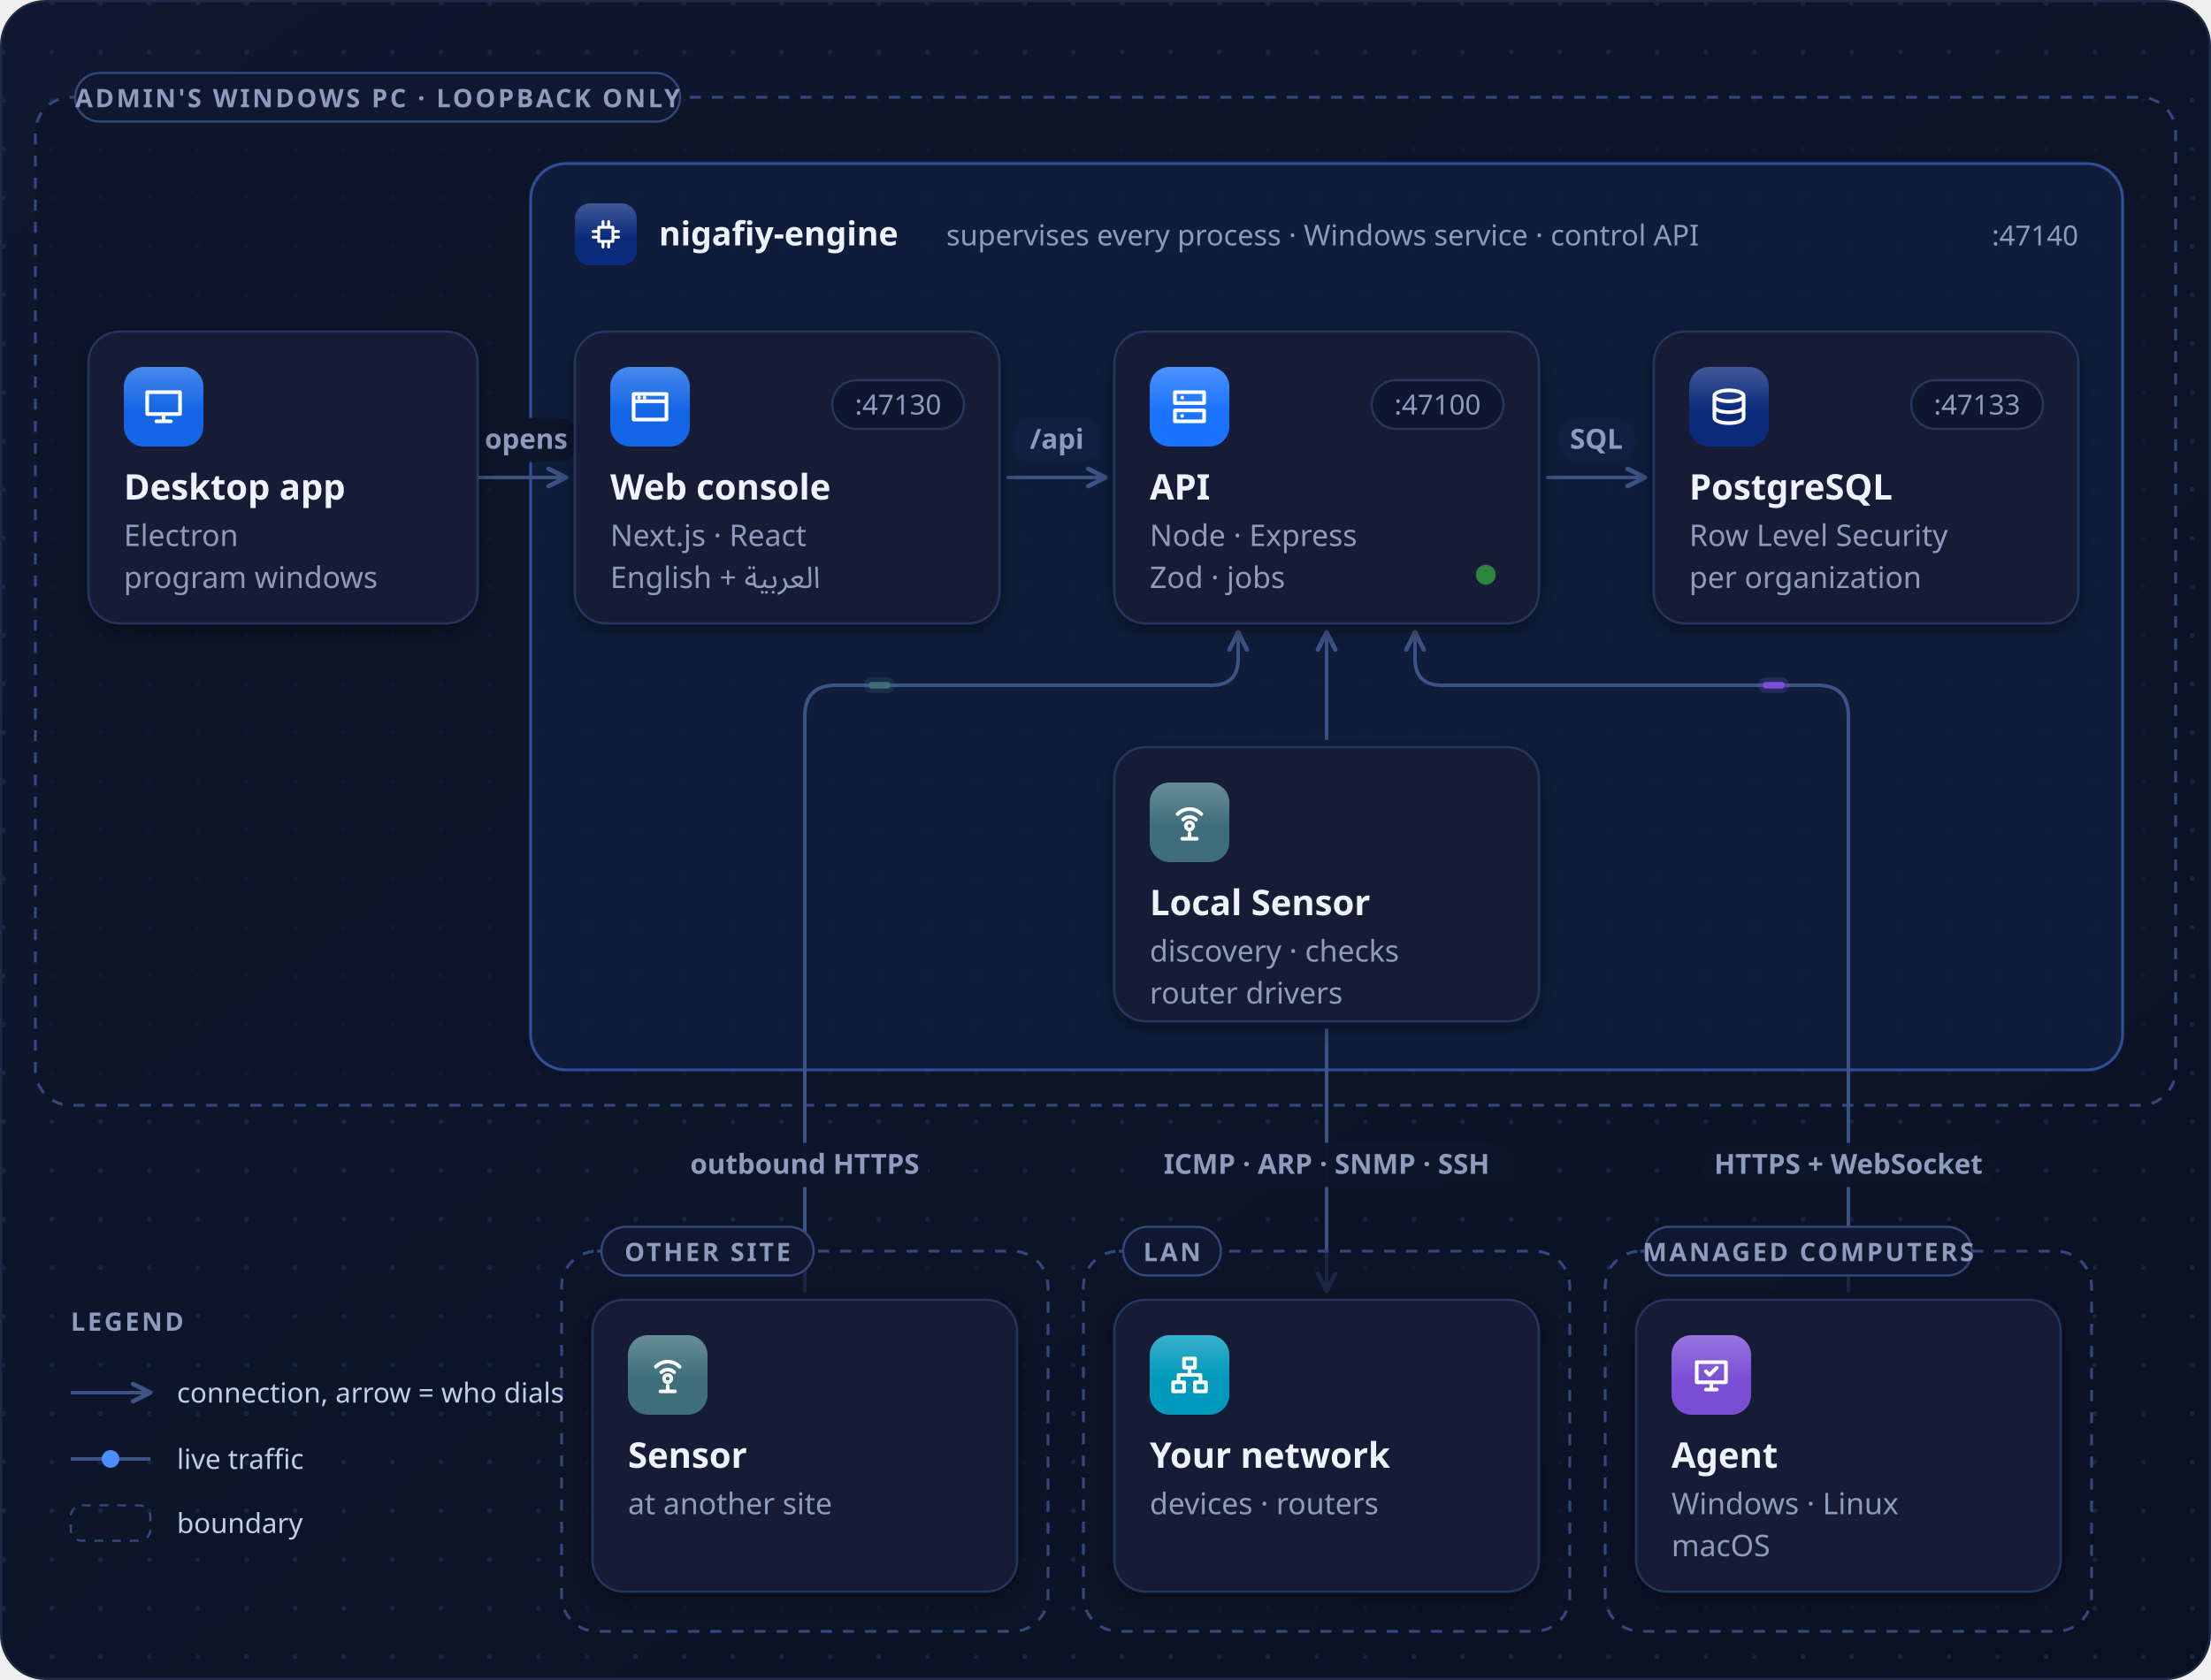
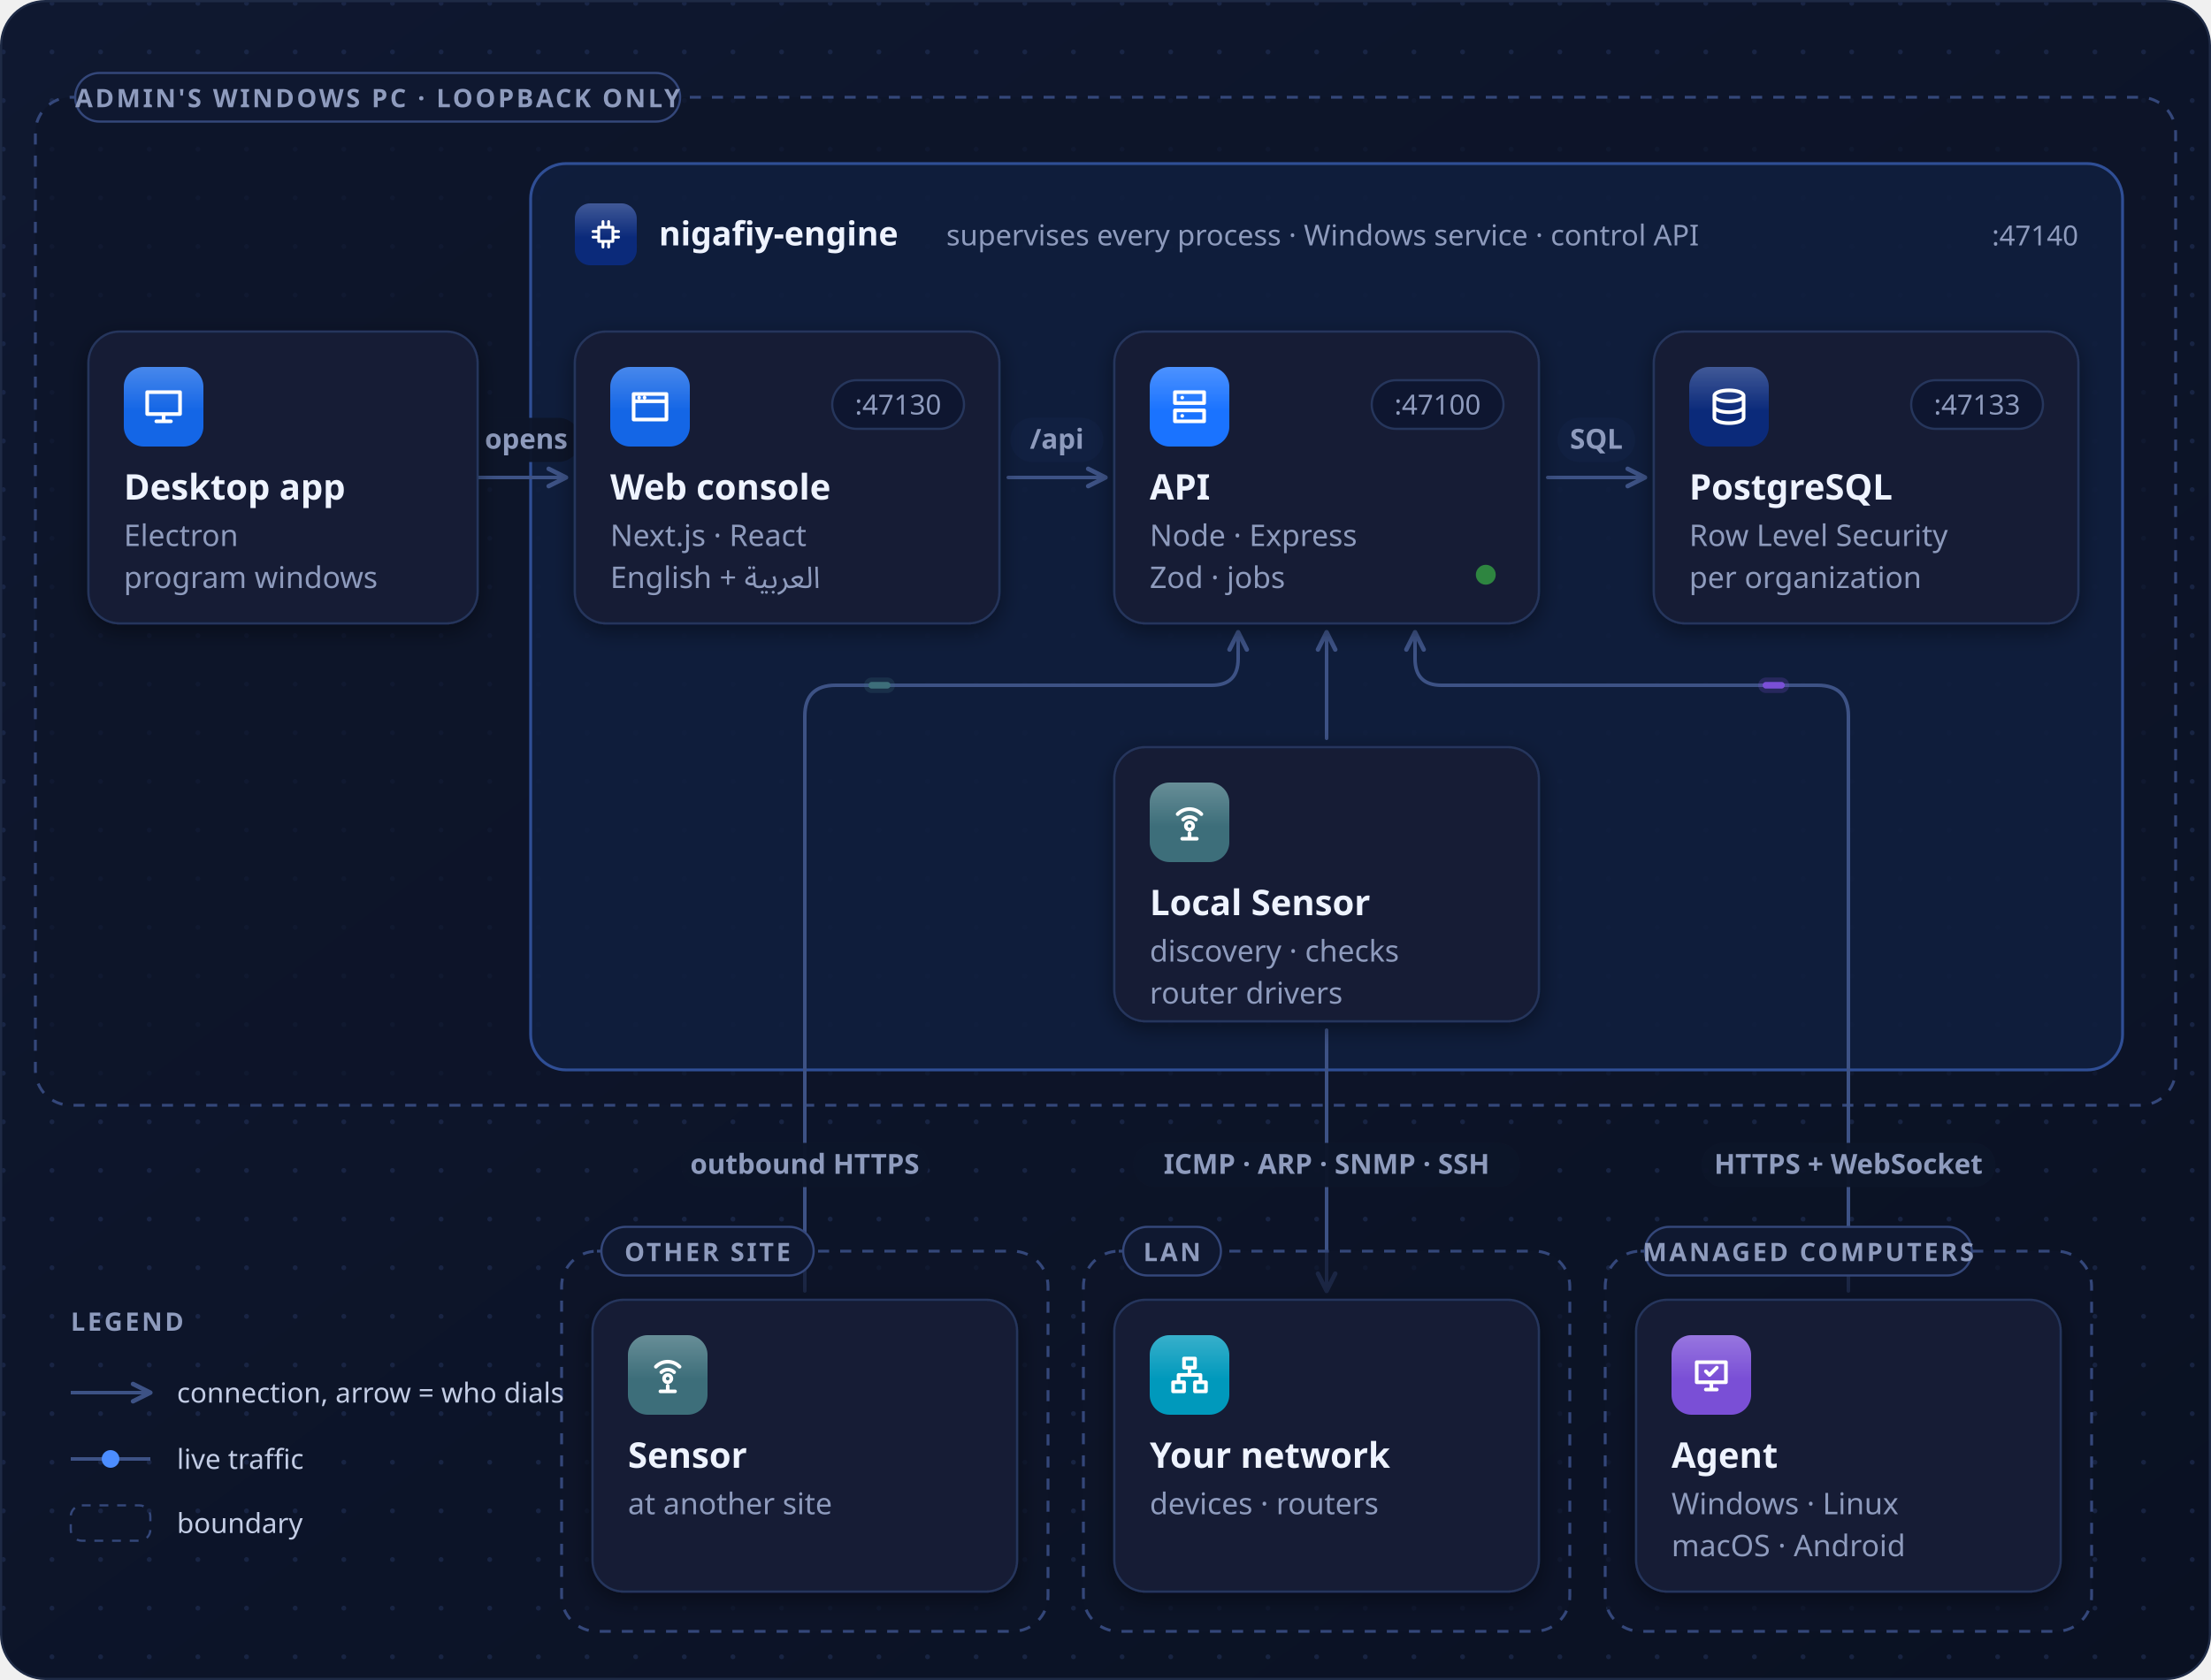
<svg xmlns="http://www.w3.org/2000/svg" viewBox="0 0 1000 760" width="1000" height="760" role="img" aria-labelledby="t d">
  <defs>
    <linearGradient id="bg" x1="0" y1="0" x2="1" y2="1">
      <stop offset="0" stop-color="#0F1830" />
      <stop offset="1" stop-color="#0A1122" />
    </linearGradient>
    <linearGradient id="tileLight" x1="0" y1="0" x2="0" y2="1">
      <stop offset="0" stop-color="#fff" stop-opacity=".22" />
      <stop offset=".55" stop-color="#fff" stop-opacity="0" />
    </linearGradient>
    <pattern id="dots" width="22" height="22" patternUnits="userSpaceOnUse">
      <circle cx="1.5" cy="1.5" r="1.1" fill="#22325A" />
    </pattern>
    <filter id="sh" x="-10%" y="-20%" width="120%" height="150%">
      <feDropShadow dx="0" dy="3" stdDeviation="5" flood-color="#000000" flood-opacity="0.4" />
    </filter>
    <marker id="arrow" viewBox="0 0 10 10" refX="8.5" refY="5" markerWidth="7" markerHeight="7" orient="auto-start-reverse">
      <path d="M1.5 1.5L8.5 5L1.5 8.5" fill="none" stroke="#3D5285" stroke-width="1.8" stroke-linecap="round" stroke-linejoin="round" />
    </marker>
    <marker id="arrowA" viewBox="0 0 10 10" refX="8.5" refY="5" markerWidth="7" markerHeight="7" orient="auto-start-reverse">
      <path d="M1.5 1.5L8.5 5L1.5 8.5" fill="none" stroke="#4C8DFF" stroke-width="1.8" stroke-linecap="round" stroke-linejoin="round" />
    </marker>
    <marker id="arrowP" viewBox="0 0 10 10" refX="8.5" refY="5" markerWidth="7" markerHeight="7" orient="auto-start-reverse">
      <path d="M1.5 1.5L8.5 5L1.5 8.5" fill="none" stroke="#7A4FD6" stroke-width="1.8" stroke-linecap="round" stroke-linejoin="round" />
    </marker>
    <marker id="arrowR" viewBox="0 0 10 10" refX="8.5" refY="5" markerWidth="7" markerHeight="7" orient="auto-start-reverse">
      <path d="M1.5 1.5L8.5 5L1.5 8.5" fill="none" stroke="#D13438" stroke-width="1.8" stroke-linecap="round" stroke-linejoin="round" />
    </marker>
    <style>
text{font-family:-apple-system, BlinkMacSystemFont, 'Segoe UI', 'Noto Sans', 'Noto Sans Arabic', Tahoma, Helvetica, Arial, sans-serif}
.pk{animation-name:pk;animation-iteration-count:infinite;animation-timing-function:cubic-bezier(.45,0,.4,1)}
@keyframes pk{0%{stroke-dashoffset:8}62%,100%{stroke-dashoffset:-101}}

.live{animation:blink 2.4s ease-in-out infinite}
.liveRing{transform-box:fill-box;transform-origin:center;animation:ring 2.4s ease-out infinite;opacity:0}
@keyframes blink{0%,100%{opacity:1}50%{opacity:.55}}
@keyframes ring{0%{transform:scale(1);opacity:.8}70%,100%{transform:scale(3);opacity:0}}
@media (prefers-reduced-motion: reduce){*{animation:none!important}.pk{display:none}.rm-show{opacity:1!important}}
</style>
  </defs>
  <rect x=".5" y=".5" width="999" height="759" rx="20" fill="url(#bg)" stroke="#1E2A45" />
  <rect x="1" y="1" width="998" height="758" rx="20" fill="url(#dots)" opacity=".55" />
  <rect x="16" y="44" width="968" height="456" rx="16" fill="#0D1529" fill-opacity=".7" stroke="#34477A" stroke-width="1.3" stroke-dasharray="5 5" />
  <rect x="34" y="33" width="273.6" height="22" rx="11" fill="#0F1830" stroke="#34477A" />
  <text x="170.8" y="48.5" text-anchor="middle" font-size="11.5" font-weight="700" fill="#8E9BBD" letter-spacing="1.1">ADMIN'S WINDOWS PC · LOOPBACK ONLY</text>
  <rect x="240" y="74" width="720" height="410" rx="16" fill="#112042" fill-opacity=".75" stroke="#2F4E95" stroke-width="1.3" />
  <g>
    <rect x="260" y="92" width="28" height="28" rx="7" fill="#0B2A7A" />
    <rect x="260" y="92" width="28" height="28" rx="7" fill="url(#tileLight)" />
    <path d="M7 7h10v10H7zM10 3v4M14 3v4M10 17v4M14 17v4M3 10h4M3 14h4M17 10h4M17 14h4" transform="translate(266.3 98.3) scale(0.6417)" fill="none" stroke="#fff" stroke-width="2" stroke-linecap="round" stroke-linejoin="round" />
  </g>
  <text x="298" y="111" font-size="15" font-weight="700" fill="#EEF3FF" font-family="ui-monospace, SFMono-Regular, 'Cascadia Mono', Consolas, 'Liberation Mono', monospace">nigafiy-engine</text>
  <text x="428" y="111" font-size="13" fill="#8E9BBD">supervises every process · Windows service · control API</text>
  <text x="940" y="111" text-anchor="end" font-size="12.5" fill="#8E9BBD" font-family="ui-monospace, SFMono-Regular, 'Cascadia Mono', Consolas, 'Liberation Mono', monospace">:47140</text>
  <path d="M216 216H256" fill="none" stroke="#3D5285" stroke-width="1.6" stroke-linecap="round" stroke-linejoin="round" marker-end="url(#arrow)" />
  <path class="pk glow" style="animation-duration:4.2s;animation-delay:-1s" d="M216 216H256" pathLength="100" fill="none" stroke="#4C8DFF" stroke-width="7" stroke-linecap="round" stroke-dasharray="7 300" stroke-dashoffset="8" opacity=".22" />
  <path class="pk" style="animation-duration:4.2s;animation-delay:-1s" d="M216 216H256" pathLength="100" fill="none" stroke="#4C8DFF" stroke-width="3" stroke-linecap="round" stroke-dasharray="7 300" stroke-dashoffset="8" />
  <path d="M456 216H500" fill="none" stroke="#3D5285" stroke-width="1.6" stroke-linecap="round" stroke-linejoin="round" marker-end="url(#arrow)" />
  <path class="pk glow" style="animation-duration:3.4s;animation-delay:-0.4s" d="M456 216H500" pathLength="100" fill="none" stroke="#4C8DFF" stroke-width="7" stroke-linecap="round" stroke-dasharray="7 300" stroke-dashoffset="8" opacity=".22" />
  <path class="pk" style="animation-duration:3.4s;animation-delay:-0.4s" d="M456 216H500" pathLength="100" fill="none" stroke="#4C8DFF" stroke-width="3" stroke-linecap="round" stroke-dasharray="7 300" stroke-dashoffset="8" />
  <path d="M700 216H744" fill="none" stroke="#3D5285" stroke-width="1.6" stroke-linecap="round" stroke-linejoin="round" marker-end="url(#arrow)" />
  <path class="pk glow" style="animation-duration:3.4s;animation-delay:-2.1s" d="M700 216H744" pathLength="100" fill="none" stroke="#4C8DFF" stroke-width="7" stroke-linecap="round" stroke-dasharray="7 300" stroke-dashoffset="8" opacity=".22" />
  <path class="pk" style="animation-duration:3.4s;animation-delay:-2.1s" d="M700 216H744" pathLength="100" fill="none" stroke="#4C8DFF" stroke-width="3" stroke-linecap="round" stroke-dasharray="7 300" stroke-dashoffset="8" />
  <path d="M600 334V286" fill="none" stroke="#3D5285" stroke-width="1.6" stroke-linecap="round" stroke-linejoin="round" marker-end="url(#arrow)" />
  <path class="pk glow" style="animation-duration:3s;animation-delay:-1.6s" d="M600 334V286" pathLength="100" fill="none" stroke="#3D6E7A" stroke-width="7" stroke-linecap="round" stroke-dasharray="7 300" stroke-dashoffset="8" opacity=".22" />
  <path class="pk" style="animation-duration:3s;animation-delay:-1.6s" d="M600 334V286" pathLength="100" fill="none" stroke="#3D6E7A" stroke-width="3" stroke-linecap="round" stroke-dasharray="7 300" stroke-dashoffset="8" />
  <path d="M364 584L364 324Q364 310 378 310L548 310Q560 310 560 298L560 286" fill="none" stroke="#3D5285" stroke-width="1.6" stroke-linecap="round" stroke-linejoin="round" marker-end="url(#arrow)" />
  <path class="pk glow" style="animation-duration:4.6s;animation-delay:-0.3s" d="M364 584L364 324Q364 310 378 310L548 310Q560 310 560 298L560 286" pathLength="100" fill="none" stroke="#3D6E7A" stroke-width="7" stroke-linecap="round" stroke-dasharray="7 300" stroke-dashoffset="8" opacity=".22" />
  <path class="pk" style="animation-duration:4.6s;animation-delay:-0.3s" d="M364 584L364 324Q364 310 378 310L548 310Q560 310 560 298L560 286" pathLength="100" fill="none" stroke="#3D6E7A" stroke-width="3" stroke-linecap="round" stroke-dasharray="7 300" stroke-dashoffset="8" />
  <path d="M836 584L836 324Q836 310 822 310L652 310Q640 310 640 298L640 286" fill="none" stroke="#3D5285" stroke-width="1.6" stroke-linecap="round" stroke-linejoin="round" marker-end="url(#arrow)" />
  <path class="pk glow" style="animation-duration:4.6s;animation-delay:-2.6s" d="M836 584L836 324Q836 310 822 310L652 310Q640 310 640 298L640 286" pathLength="100" fill="none" stroke="#7A4FD6" stroke-width="7" stroke-linecap="round" stroke-dasharray="7 300" stroke-dashoffset="8" opacity=".22" />
  <path class="pk" style="animation-duration:4.6s;animation-delay:-2.6s" d="M836 584L836 324Q836 310 822 310L652 310Q640 310 640 298L640 286" pathLength="100" fill="none" stroke="#7A4FD6" stroke-width="3" stroke-linecap="round" stroke-dasharray="7 300" stroke-dashoffset="8" />
  <path d="M600 466V584" fill="none" stroke="#3D5285" stroke-width="1.6" stroke-linecap="round" stroke-linejoin="round" marker-end="url(#arrow)" />
  <path class="pk glow" style="animation-duration:3.6s;animation-delay:-0.8s" d="M600 466V584" pathLength="100" fill="none" stroke="#0099BC" stroke-width="7" stroke-linecap="round" stroke-dasharray="7 300" stroke-dashoffset="8" opacity=".22" />
  <path class="pk" style="animation-duration:3.6s;animation-delay:-0.8s" d="M600 466V584" pathLength="100" fill="none" stroke="#0099BC" stroke-width="3" stroke-linecap="round" stroke-dasharray="7 300" stroke-dashoffset="8" />
  <rect x="213.5" y="189" width="49" height="20" rx="10" fill="#0D1529" opacity=".96" />
  <text x="238" y="203" text-anchor="middle" font-size="12.5" font-weight="600" fill="#8E9BBD">opens</text>
  <rect x="457" y="189" width="42" height="20" rx="10" fill="#112042" opacity=".96" />
  <text x="478" y="203" text-anchor="middle" font-size="12.5" font-weight="600" fill="#8E9BBD">/api</text>
  <rect x="704.5" y="189" width="35" height="20" rx="10" fill="#112042" opacity=".96" />
  <text x="722" y="203" text-anchor="middle" font-size="12.5" font-weight="600" fill="#8E9BBD">SQL</text>
  <rect x="308" y="517" width="112" height="20" rx="10" fill="#0d1529" opacity=".96" />
  <text x="364" y="531" text-anchor="middle" font-size="12.5" font-weight="600" fill="#8E9BBD">outbound HTTPS</text>
  <rect x="769.5" y="517" width="133" height="20" rx="10" fill="#0d1529" opacity=".96" />
  <text x="836" y="531" text-anchor="middle" font-size="12.5" font-weight="600" fill="#8E9BBD">HTTPS + WebSocket</text>
  <rect x="512.5" y="517" width="175" height="20" rx="10" fill="#0d1529" opacity=".96" />
  <text x="600" y="531" text-anchor="middle" font-size="12.5" font-weight="600" fill="#8E9BBD">ICMP · ARP · SNMP · SSH</text>
  <g>
    <rect x="40" y="150" width="176" height="132" rx="14" fill="#131D36" stroke="#26365C" filter="url(#sh)" />
    <g>
      <rect x="56" y="166" width="36" height="36" rx="9" fill="#1466E6" />
      <rect x="56" y="166" width="36" height="36" rx="9" fill="url(#tileLight)" />
      <path d="M3 4h18v12H3zM8 20h8M12 16v4" transform="translate(64.1 174.1) scale(0.825)" fill="none" stroke="#fff" stroke-width="2" stroke-linecap="round" stroke-linejoin="round" />
    </g>
    <text x="56" y="226" font-size="16" font-weight="700" fill="#EEF3FF">Desktop app</text>
    <text x="56" y="247" font-size="13.5" fill="#8E9BBD">Electron</text>
    <text x="56" y="266" font-size="13.5" fill="#8E9BBD">program windows</text>
  </g>
  <g>
    <rect x="260" y="150" width="192" height="132" rx="14" fill="#131D36" stroke="#26365C" filter="url(#sh)" />
    <g>
      <rect x="276" y="166" width="36" height="36" rx="9" fill="#1466E6" />
      <rect x="276" y="166" width="36" height="36" rx="9" fill="url(#tileLight)" />
      <path d="M3 5h18v14H3zM3 9h18M6 7h.01M9 7h.01" transform="translate(284.1 174.1) scale(0.825)" fill="none" stroke="#fff" stroke-width="2" stroke-linecap="round" stroke-linejoin="round" />
    </g>
    <rect x="376.4" y="172" width="59.6" height="22" rx="11" fill="#0E1630" stroke="#26365C" />
    <text x="406.2" y="187.5" text-anchor="middle" font-size="12.5" fill="#8E9BBD" font-family="ui-monospace, SFMono-Regular, 'Cascadia Mono', Consolas, 'Liberation Mono', monospace">:47130</text>
    <text x="276" y="226" font-size="16" font-weight="700" fill="#EEF3FF">Web console</text>
    <text x="276" y="247" font-size="13.5" fill="#8E9BBD">Next.js · React</text>
    <text x="276" y="266" font-size="13.5" fill="#8E9BBD">English + العربية</text>
  </g>
  <g>
    <rect x="504" y="150" width="192" height="132" rx="14" fill="#131D36" stroke="#26365C" filter="url(#sh)" />
    <g>
      <rect x="520" y="166" width="36" height="36" rx="9" fill="#1A73FF" />
      <rect x="520" y="166" width="36" height="36" rx="9" fill="url(#tileLight)" />
      <path d="M4 4h16v6H4zM4 14h16v6H4zM8 7h.01M8 17h.01" transform="translate(528.1 174.1) scale(0.825)" fill="none" stroke="#fff" stroke-width="2" stroke-linecap="round" stroke-linejoin="round" />
    </g>
    <rect x="620.4" y="172" width="59.6" height="22" rx="11" fill="#0E1630" stroke="#26365C" />
    <text x="650.2" y="187.5" text-anchor="middle" font-size="12.5" fill="#8E9BBD" font-family="ui-monospace, SFMono-Regular, 'Cascadia Mono', Consolas, 'Liberation Mono', monospace">:47100</text>
    <text x="520" y="226" font-size="16" font-weight="700" fill="#EEF3FF">API</text>
    <text x="520" y="247" font-size="13.5" fill="#8E9BBD">Node · Express</text>
    <text x="520" y="266" font-size="13.5" fill="#8E9BBD">Zod · jobs</text>
  </g>
  <g>
    <rect x="748" y="150" width="192" height="132" rx="14" fill="#131D36" stroke="#26365C" filter="url(#sh)" />
    <g>
      <rect x="764" y="166" width="36" height="36" rx="9" fill="#0B2A7A" />
      <rect x="764" y="166" width="36" height="36" rx="9" fill="url(#tileLight)" />
      <path d="M4 6c0-1.7 3.6-3 8-3s8 1.3 8 3-3.6 3-8 3-8-1.3-8-3zM4 6v12c0 1.7 3.6 3 8 3s8-1.3 8-3V6M4 12c0 1.7 3.6 3 8 3s8-1.3 8-3" transform="translate(772.1 174.1) scale(0.825)" fill="none" stroke="#fff" stroke-width="2" stroke-linecap="round" stroke-linejoin="round" />
    </g>
    <rect x="864.4" y="172" width="59.6" height="22" rx="11" fill="#0E1630" stroke="#26365C" />
    <text x="894.2" y="187.5" text-anchor="middle" font-size="12.5" fill="#8E9BBD" font-family="ui-monospace, SFMono-Regular, 'Cascadia Mono', Consolas, 'Liberation Mono', monospace">:47133</text>
    <text x="764" y="226" font-size="16" font-weight="700" fill="#EEF3FF">PostgreSQL</text>
    <text x="764" y="247" font-size="13.5" fill="#8E9BBD">Row Level Security</text>
    <text x="764" y="266" font-size="13.5" fill="#8E9BBD">per organization</text>
  </g>
  <g>
    <rect x="504" y="338" width="192" height="124" rx="14" fill="#131D36" stroke="#26365C" filter="url(#sh)" />
    <g>
      <rect x="520" y="354" width="36" height="36" rx="9" fill="#3D6E7A" />
      <rect x="520" y="354" width="36" height="36" rx="9" fill="url(#tileLight)" />
      <path d="M12 18v3M8 21h8M12 14m-2 0a2 2 0 1 0 4 0a2 2 0 1 0-4 0M8.5 10.5a5 5 0 0 1 7 0M5.5 7.5a9 9 0 0 1 13 0" transform="translate(528.1 362.1) scale(0.825)" fill="none" stroke="#fff" stroke-width="2" stroke-linecap="round" stroke-linejoin="round" />
    </g>
    <text x="520" y="414" font-size="16" font-weight="700" fill="#EEF3FF">Local Sensor</text>
    <text x="520" y="435" font-size="13.5" fill="#8E9BBD">discovery · checks</text>
    <text x="520" y="454" font-size="13.5" fill="#8E9BBD">router drivers</text>
  </g>
  <rect x="254" y="566" width="220" height="172" rx="16" fill="#0D1529" fill-opacity=".7" stroke="#34477A" stroke-width="1.3" stroke-dasharray="5 5" />
  <rect x="272" y="555" width="96" height="22" rx="11" fill="#0F1830" stroke="#34477A" />
  <text x="320" y="570.5" text-anchor="middle" font-size="11.5" font-weight="700" fill="#8E9BBD" letter-spacing="1.1">OTHER SITE</text>
  <rect x="490" y="566" width="220" height="172" rx="16" fill="#0D1529" fill-opacity=".7" stroke="#34477A" stroke-width="1.3" stroke-dasharray="5 5" />
  <rect x="508" y="555" width="44.2" height="22" rx="11" fill="#0F1830" stroke="#34477A" />
  <text x="530.1" y="570.5" text-anchor="middle" font-size="11.5" font-weight="700" fill="#8E9BBD" letter-spacing="1.1">LAN</text>
  <rect x="726" y="566" width="220" height="172" rx="16" fill="#0D1529" fill-opacity=".7" stroke="#34477A" stroke-width="1.3" stroke-dasharray="5 5" />
  <rect x="744" y="555" width="147.8" height="22" rx="11" fill="#0F1830" stroke="#34477A" />
  <text x="817.9" y="570.5" text-anchor="middle" font-size="11.5" font-weight="700" fill="#8E9BBD" letter-spacing="1.1">MANAGED COMPUTERS</text>
  <g>
    <rect x="268" y="588" width="192" height="132" rx="14" fill="#131D36" stroke="#26365C" filter="url(#sh)" />
    <g>
      <rect x="284" y="604" width="36" height="36" rx="9" fill="#3D6E7A" />
      <rect x="284" y="604" width="36" height="36" rx="9" fill="url(#tileLight)" />
      <path d="M12 18v3M8 21h8M12 14m-2 0a2 2 0 1 0 4 0a2 2 0 1 0-4 0M8.5 10.5a5 5 0 0 1 7 0M5.5 7.5a9 9 0 0 1 13 0" transform="translate(292.1 612.1) scale(0.825)" fill="none" stroke="#fff" stroke-width="2" stroke-linecap="round" stroke-linejoin="round" />
    </g>
    <text x="284" y="664" font-size="16" font-weight="700" fill="#EEF3FF">Sensor</text>
    <text x="284" y="685" font-size="13.5" fill="#8E9BBD">at another site</text>
  </g>
  <g>
    <rect x="504" y="588" width="192" height="132" rx="14" fill="#131D36" stroke="#26365C" filter="url(#sh)" />
    <g>
      <rect x="520" y="604" width="36" height="36" rx="9" fill="#0099BC" />
      <rect x="520" y="604" width="36" height="36" rx="9" fill="url(#tileLight)" />
      <path d="M9 3h6v5H9zM3 16h6v5H3zM15 16h6v5h-6zM12 8v4M6 16v-4h12v4" transform="translate(528.1 612.1) scale(0.825)" fill="none" stroke="#fff" stroke-width="2" stroke-linecap="round" stroke-linejoin="round" />
    </g>
    <text x="520" y="664" font-size="16" font-weight="700" fill="#EEF3FF">Your network</text>
    <text x="520" y="685" font-size="13.5" fill="#8E9BBD">devices · routers</text>
  </g>
  <g>
    <rect x="740" y="588" width="192" height="132" rx="14" fill="#131D36" stroke="#26365C" filter="url(#sh)" />
    <g>
      <rect x="756" y="604" width="36" height="36" rx="9" fill="#7A4FD6" />
      <rect x="756" y="604" width="36" height="36" rx="9" fill="url(#tileLight)" />
      <path d="M4 5h16v11H4zM9 20h6M12 16v4M9 10l2 2 4-4" transform="translate(764.1 612.1) scale(0.825)" fill="none" stroke="#fff" stroke-width="2" stroke-linecap="round" stroke-linejoin="round" />
    </g>
    <text x="756" y="664" font-size="16" font-weight="700" fill="#EEF3FF">Agent</text>
    <text x="756" y="685" font-size="13.5" fill="#8E9BBD">Windows · Linux</text>
-     <text x="756" y="704" font-size="13.5" fill="#8E9BBD">macOS</text>
+     <text x="756" y="704" font-size="13.5" fill="#8E9BBD">macOS · Android</text>
  </g>
  <circle class="live" cx="672" cy="260" r="4.5" fill="#2E8540" />
  <circle class="liveRing" cx="672" cy="260" r="4.5" fill="none" stroke="#2E8540" stroke-width="1.5" />
  <g>
    <text x="32" y="602" font-size="11.5" font-weight="700" fill="#8E9BBD" letter-spacing="1.1">LEGEND</text>
    <path d="M32 630H68" stroke="#3D5285" stroke-width="1.6" marker-end="url(#arrow)" />
    <text x="80" y="634.5" font-size="12.5" fill="#C3CDE5">connection, arrow = who dials</text>
    <path d="M32 660H68" stroke="#3D5285" stroke-width="1.6" />
    <circle cx="50" cy="660" r="4" fill="#4C8DFF" />
    <text x="80" y="664.5" font-size="12.5" fill="#C3CDE5">live traffic</text>
    <rect x="32" y="681" width="36" height="16" rx="5" fill="none" stroke="#34477A" stroke-dasharray="4 4" />
    <text x="80" y="693.5" font-size="12.5" fill="#C3CDE5">boundary</text>
  </g>
</svg>
